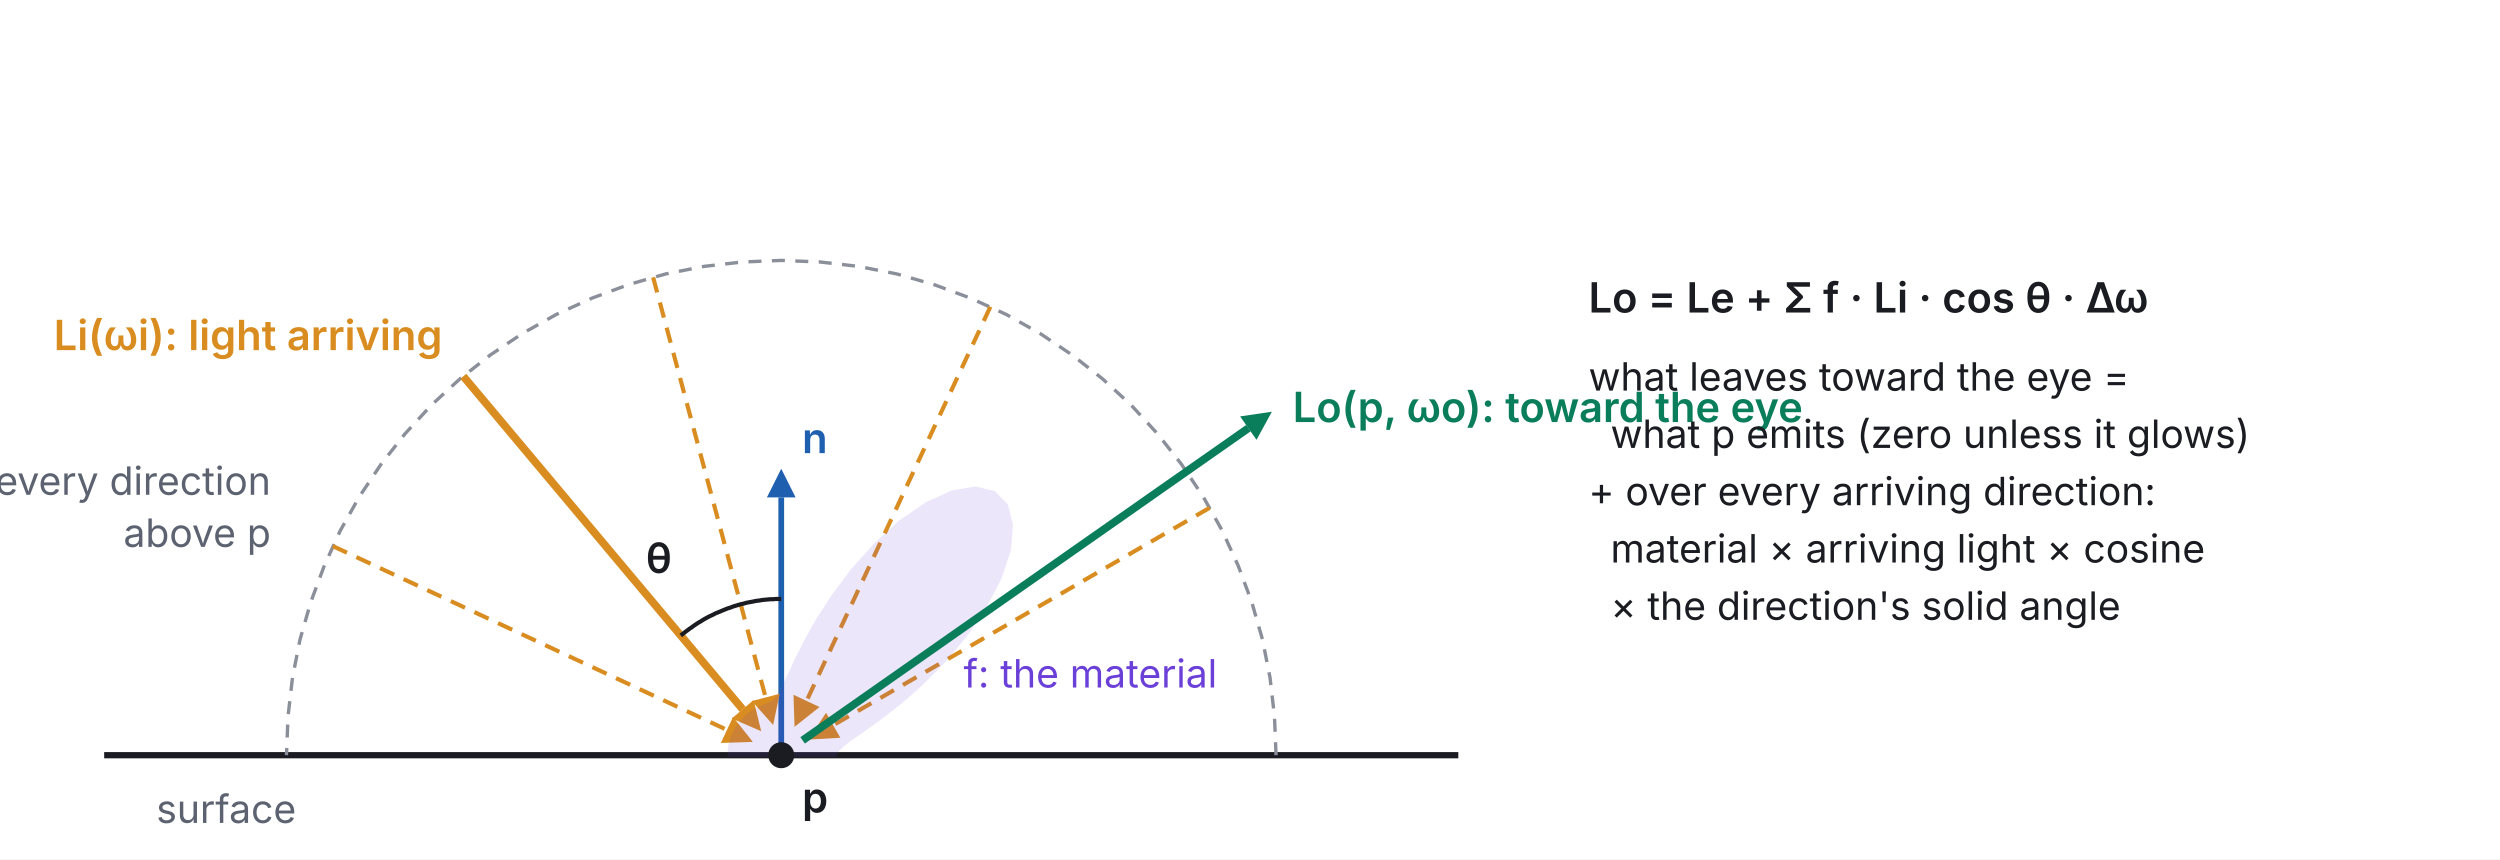
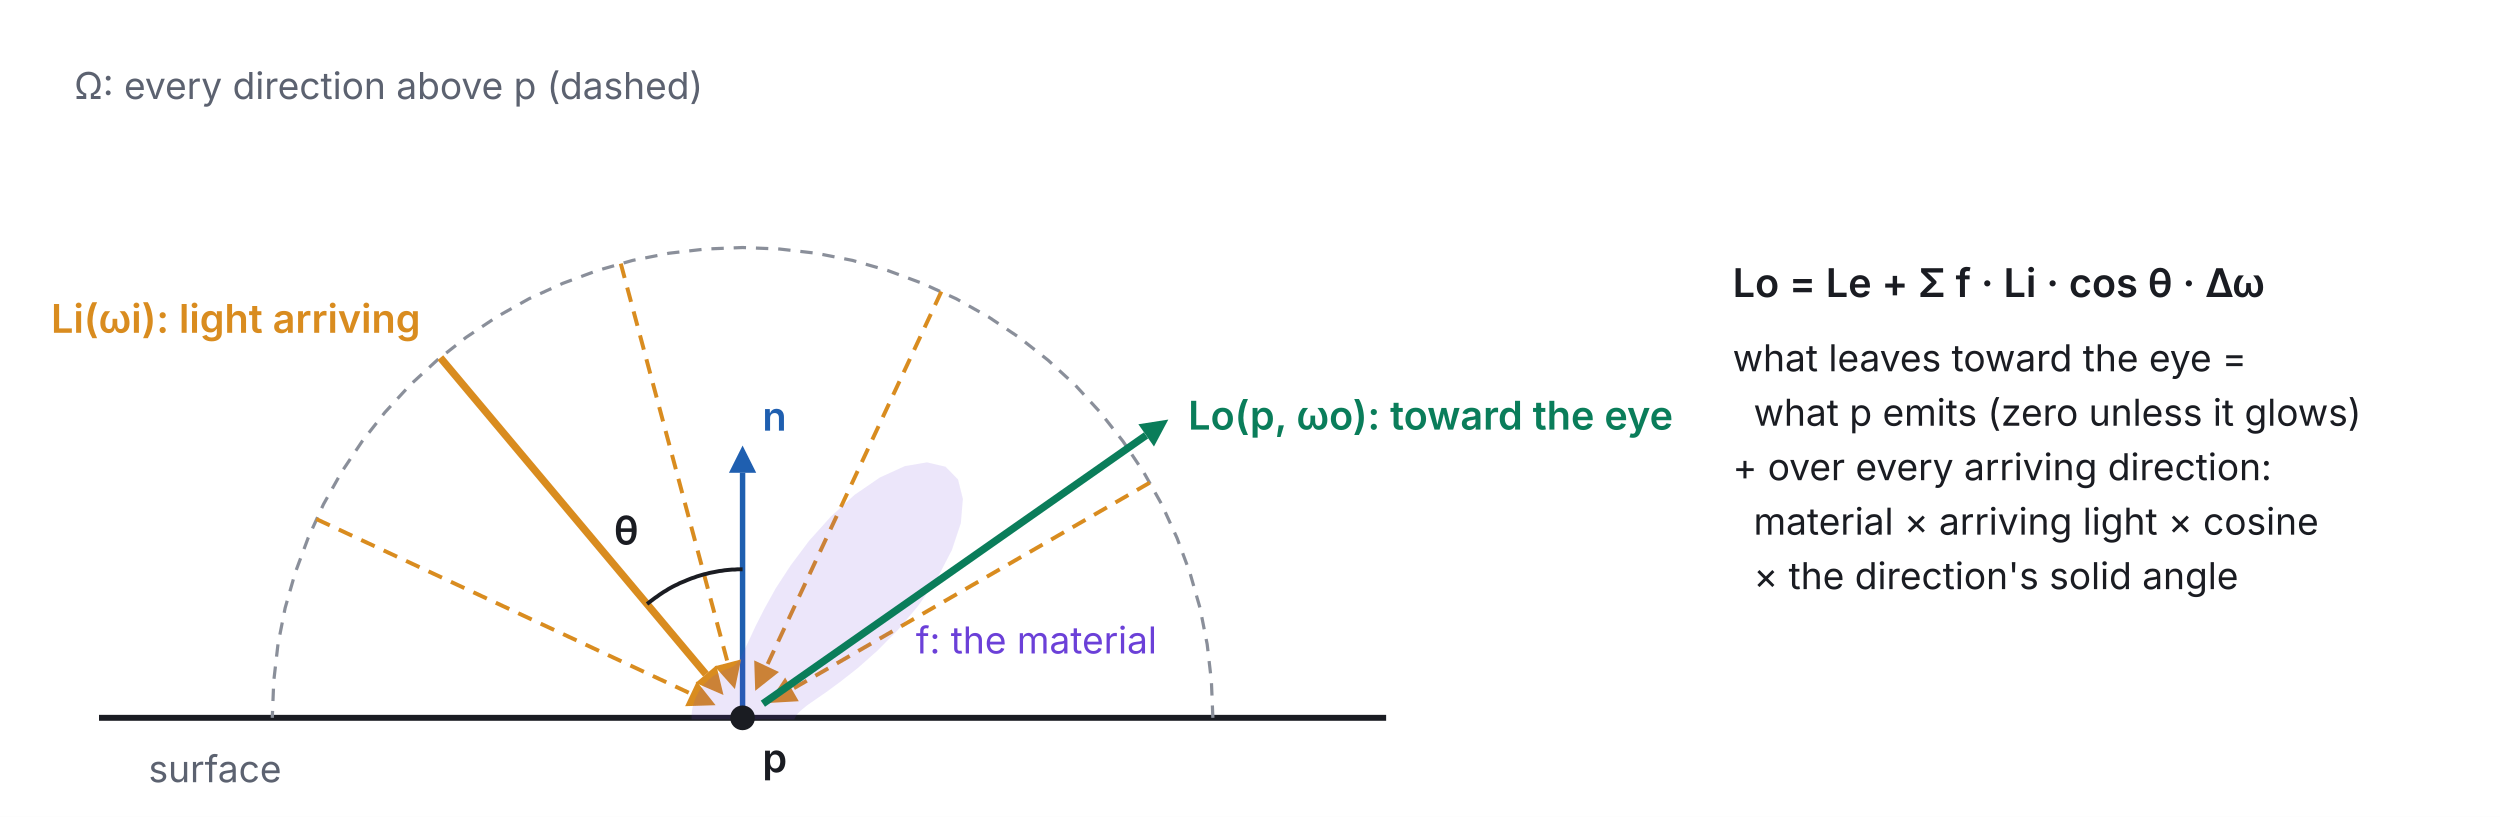
- <svg xmlns="http://www.w3.org/2000/svg" viewBox="0 0 960 330" width="960" height="330" font-family="system-ui, -apple-system, Segoe UI, sans-serif" font-size="12" fill="#1a1c22">
-   <rect width="960" height="330" fill="#ffffff" />
+ <svg xmlns="http://www.w3.org/2000/svg" viewBox="0 0 1010 330" width="1010" height="330" font-family="system-ui, -apple-system, Segoe UI, sans-serif" font-size="12" fill="#1a1c22">
+   <rect width="1010" height="330" fill="#ffffff" />
  <line x1="40" y1="290" x2="560" y2="290" stroke="#1a1c22" stroke-width="2.4" />
  <text x="60" y="316" font-size="15" fill="#5c6270">surface</text>
  <polyline fill="none" stroke="#8a8f9a" stroke-width="1.3" stroke-dasharray="5 4" points="490,290 489.4,275.1 487.7,260.3 484.8,245.6 480.7,231.3 475.5,217.3 469.3,203.7 462,190.7 453.7,178.3 444.5,166.6 434.4,155.6 423.4,145.5 411.7,136.3 399.3,128 386.3,120.7 372.7,114.5 358.7,109.3 344.4,105.2 329.7,102.3 314.9,100.6 300,100 285.1,100.6 270.3,102.3 255.6,105.2 241.3,109.3 227.3,114.5 213.7,120.7 200.7,128 188.3,136.3 176.6,145.5 165.6,155.6 155.5,166.6 146.3,178.3 138,190.7 130.7,203.7 124.5,217.3 119.3,231.3 115.2,245.6 112.3,260.3 110.6,275.1 110,290" />
-   <text x="104" y="190" font-size="15" fill="#5c6270" text-anchor="end">Ω: every direction</text>
-   <text x="104" y="210" font-size="15" fill="#5c6270" text-anchor="end">above p</text>
+   <text x="30" y="40" font-size="15" fill="#5c6270">Ω: every direction above p (dashed)</text>
  <line x1="300" y1="290" x2="300" y2="191" stroke="#1f5fb0" stroke-width="2.2" />
  <polygon points="300,180 305.5,191 294.5,191" fill="#1f5fb0" />
  <text x="308" y="174" font-size="16" font-weight="600" fill="#1f5fb0">n</text>
  <line x1="127.8" y1="209.7" x2="279.2" y2="280.3" stroke="#d98c1f" stroke-width="1.6" stroke-dasharray="6 4" />
  <polygon points="289.1,284.9 276.8,285.3 281.5,275.3" fill="#d98c1f" />
  <line x1="250.8" y1="106.5" x2="294" y2="267.8" stroke="#d98c1f" stroke-width="1.6" stroke-dasharray="6 4" />
  <polygon points="296.9,278.4 288.7,269.2 299.4,266.4" fill="#d98c1f" />
  <line x1="380.3" y1="117.8" x2="309.7" y2="269.2" stroke="#d98c1f" stroke-width="1.6" stroke-dasharray="6 4" />
  <polygon points="305.1,279.1 304.7,266.8 314.7,271.5" fill="#d98c1f" />
  <line x1="464.5" y1="195" x2="319.9" y2="278.5" stroke="#d98c1f" stroke-width="1.6" stroke-dasharray="6 4" />
  <polygon points="310.4,284 317.2,273.7 322.7,283.3" fill="#d98c1f" />
  <line x1="177.9" y1="144.5" x2="285.2" y2="272.4" stroke="#d98c1f" stroke-width="3" />
  <polygon points="292.3,280.8 281,275.9 289.4,268.8" fill="#d98c1f" />
  <text x="169.87" y="134.45" font-size="16" font-weight="600" fill="#d98c1f" text-anchor="end">Li(ωi): light arriving</text>
  <polyline fill="none" stroke="#1a1c22" stroke-width="1.6" points="300,230 299,230 297.9,230 296.9,230.1 295.8,230.1 294.8,230.2 293.7,230.3 292.7,230.4 291.6,230.6 290.6,230.7 289.6,230.9 288.6,231.1 287.5,231.3 286.5,231.5 285.5,231.8 284.5,232 283.5,232.3 282.5,232.6 281.5,232.9 280.5,233.3 279.5,233.6 278.5,234 277.5,234.4 276.6,234.8 275.6,235.2 274.6,235.6 273.7,236.1 272.8,236.5 271.8,237 270.9,237.5 270,238 269.1,238.6 268.2,239.1 267.3,239.7 266.4,240.3 265.6,240.9 264.7,241.5 263.9,242.1 263.1,242.7 262.2,243.4 261.4,244" />
  <text x="248" y="220" font-size="16" font-weight="600">θ</text>
  <polygon points="280,290 280,289 280.1,287.9 280.2,286.9 280.4,285.8 280.7,284.8 281,283.8 281.3,282.8 281.7,281.9 282.2,280.9 282.7,280 283.2,279.1 283.8,278.2 284.5,277.4 285.1,276.6 285.9,275.9 286.6,275.1 287.4,274.5 288.2,273.8 289.1,273.2 290,272.7 290.9,272.2 291.9,271.7 292.8,271.3 293.8,270.9 294.8,270.5 295.8,270.1 296.8,269.6 297.8,268.7 298.8,267.5 300,265.5 301.4,262.6 303.3,258.6 305.8,253.2 309.3,246.3 313.9,238 319.9,228.8 327.3,218.9 336,209.2 345.6,200.4 355.8,193.4 365.7,188.9 374.5,187.4 381.7,189.1 386.5,194 388.4,201.6 387.6,211.2 384,222 378.2,233.2 370.7,244.1 362.5,253.9 354.1,262.4 346.2,269.4 339.2,274.9 333.5,279.1 329,282.2 325.7,284.5 323.5,286.3 322,287.7 321.1,288.9 320.5,290" fill="#6b40d8" opacity="0.13" stroke="#6b40d8" stroke-width="1.2" />
  <text x="370" y="264" font-size="15" fill="#6b40d8">f: the material</text>
-   <line x1="308.2" y1="284.3" x2="479.4" y2="164.4" stroke="#0a7d5a" stroke-width="3" />
-   <polygon points="488.4,158.1 482.5,168.9 476.2,159.9" fill="#0a7d5a" />
-   <text x="496.4" y="162.08" font-size="16" font-weight="600" fill="#0a7d5a">Lo(p, ωo): toward the eye</text>
+   <line x1="308.2" y1="284.3" x2="463" y2="175.9" stroke="#0a7d5a" stroke-width="3" />
+   <polygon points="472,169.5 466.2,180.4 459.9,171.4" fill="#0a7d5a" />
+   <text x="480.02" y="173.55" font-size="16" font-weight="600" fill="#0a7d5a">Lo(p, ωo): toward the eye</text>
  <circle cx="300" cy="290" r="5" fill="#1a1c22" />
  <text x="308" y="312" font-size="16" font-weight="600">p</text>
-   <text x="610" y="120" font-size="16" font-weight="600">Lo = Le + Σ  f · Li · cos θ · Δω</text>
-   <text x="610" y="150" font-size="15">what leaves toward the eye =</text>
-   <text x="610" y="172" font-size="15" xml:space="preserve">  what p emits (zero unless it glows)</text>
-   <text x="610" y="194" font-size="15">+ over every arriving direction:</text>
-   <text x="610" y="216" font-size="15" xml:space="preserve">  material × arriving light × cosine</text>
-   <text x="610" y="238" font-size="15" xml:space="preserve">  × the direction's solid angle</text>
+   <text x="700" y="120" font-size="16" font-weight="600">Lo = Le + Σ  f · Li · cos θ · Δω</text>
+   <text x="700" y="150" font-size="15">what leaves toward the eye =</text>
+   <text x="700" y="172" font-size="15" xml:space="preserve">  what p emits (zero unless it glows)</text>
+   <text x="700" y="194" font-size="15">+ over every arriving direction:</text>
+   <text x="700" y="216" font-size="15" xml:space="preserve">  material × arriving light × cosine</text>
+   <text x="700" y="238" font-size="15" xml:space="preserve">  × the direction's solid angle</text>
</svg>
